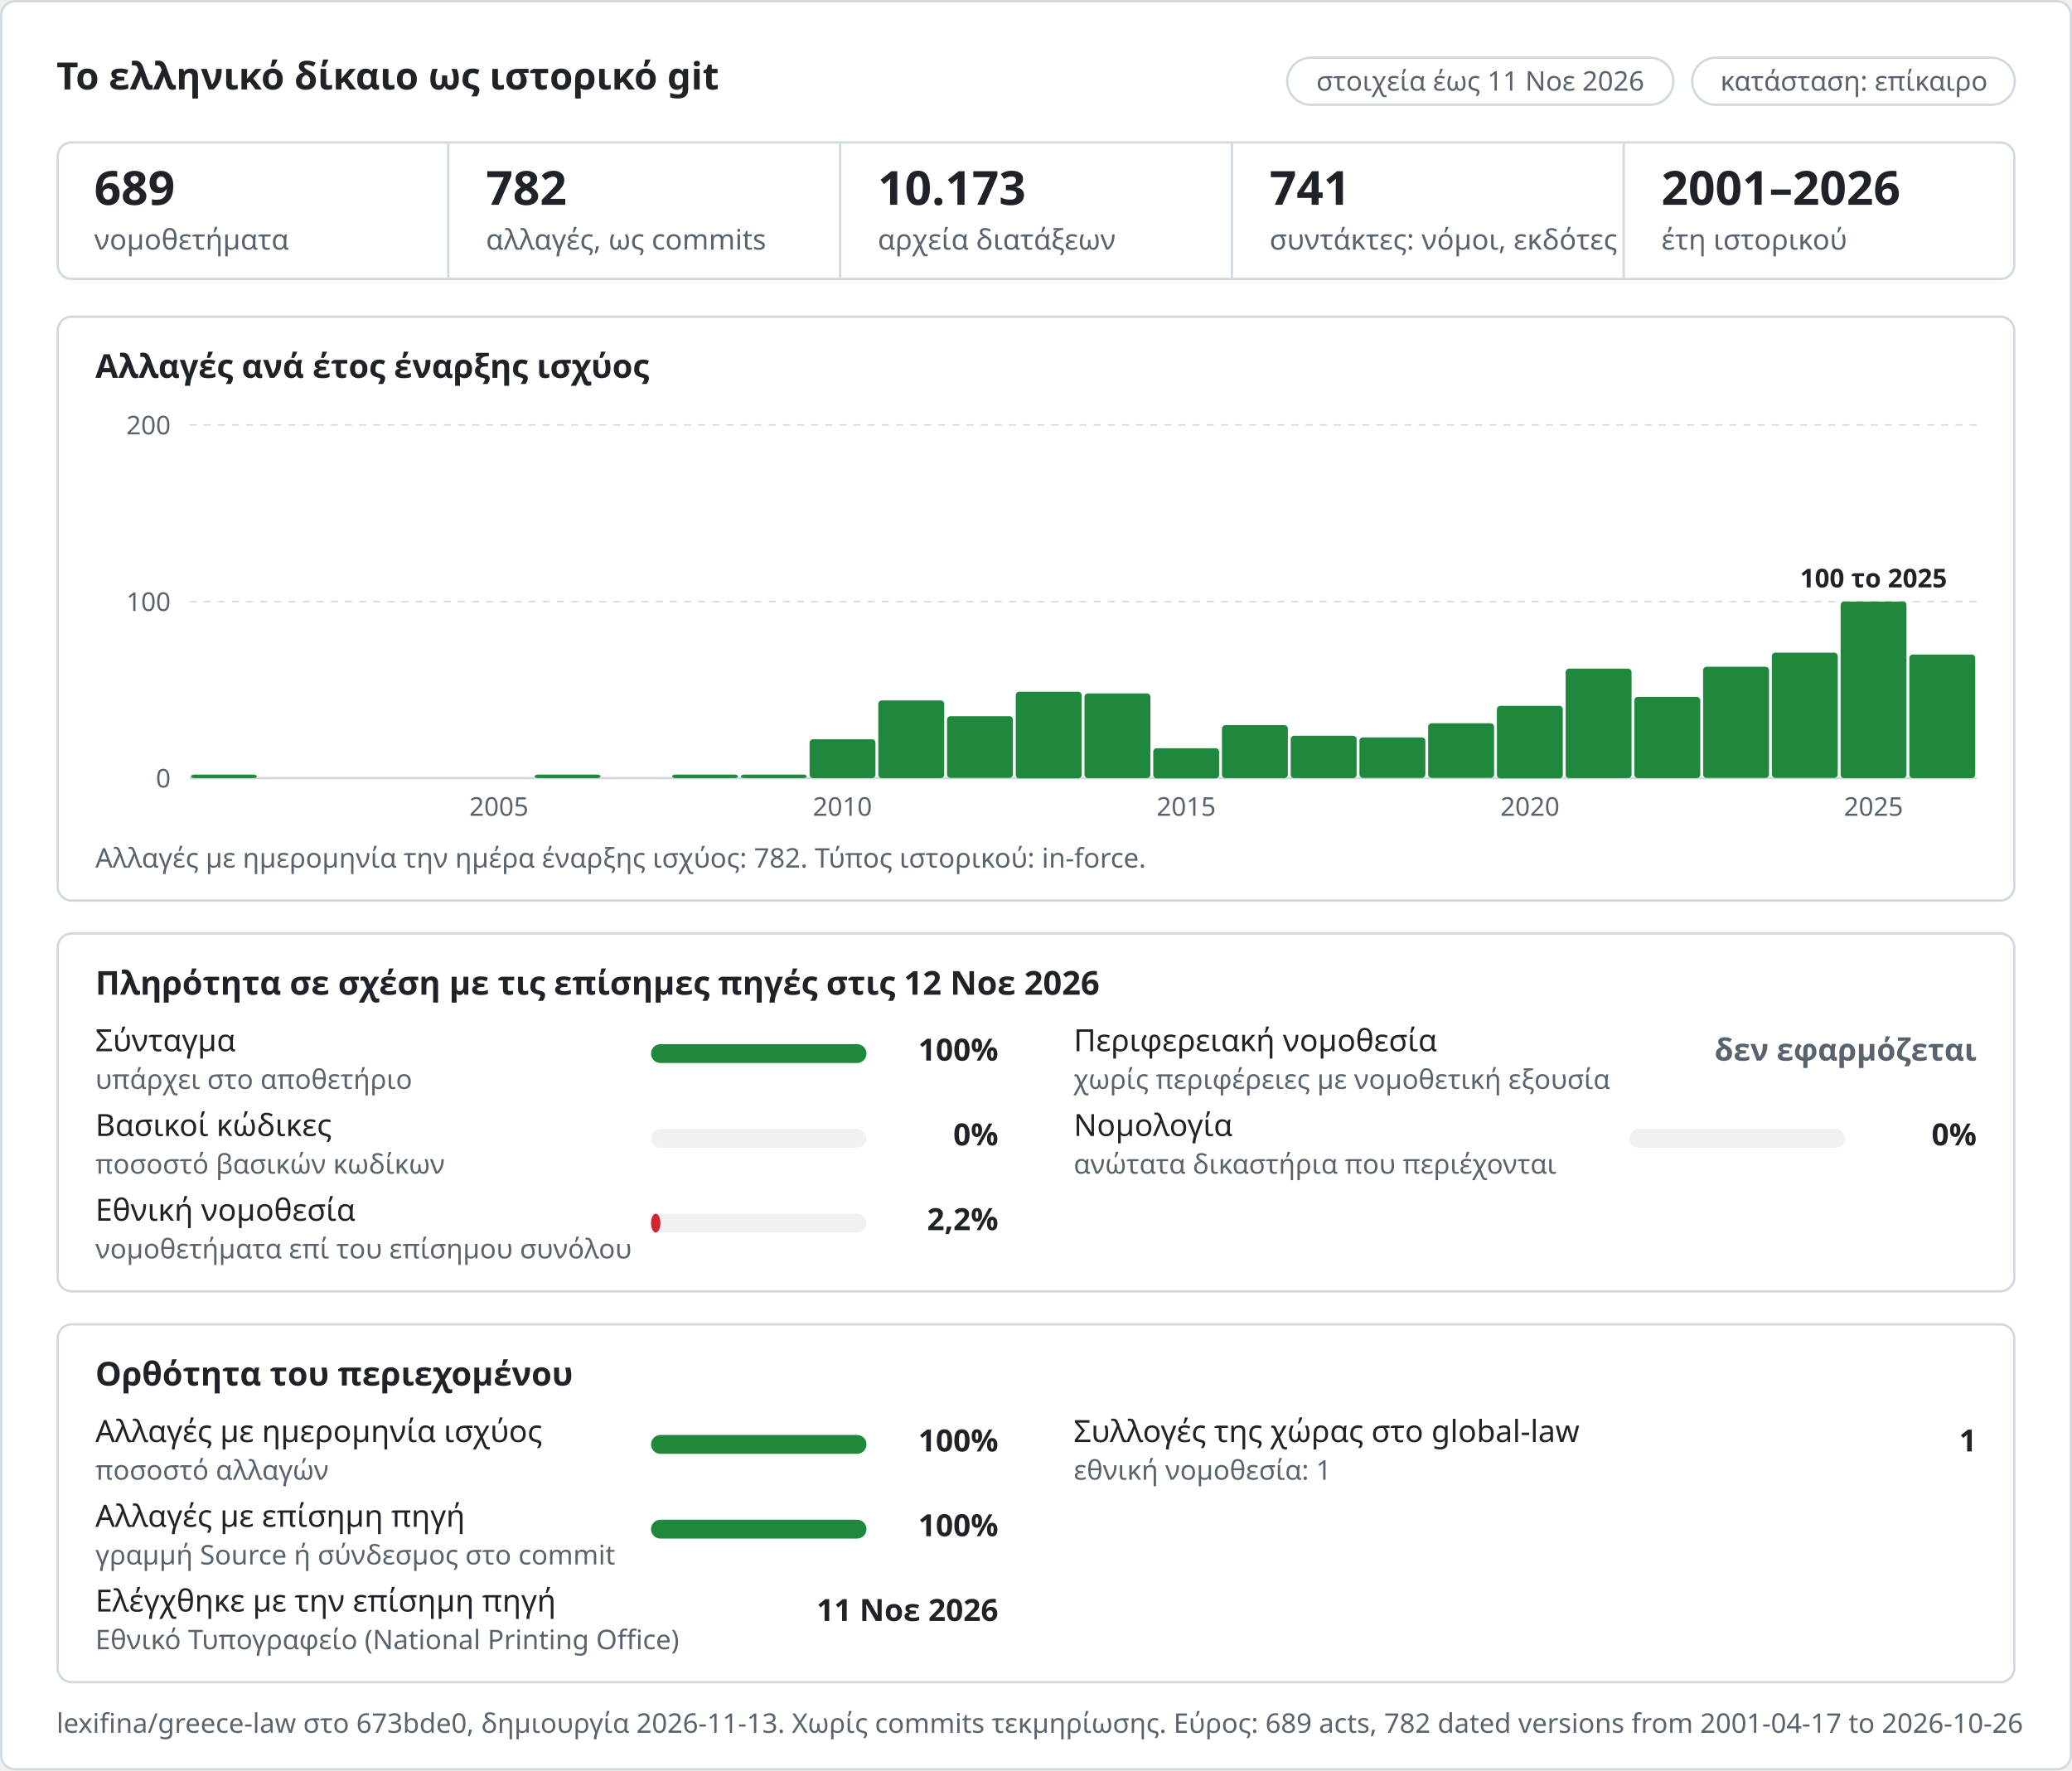
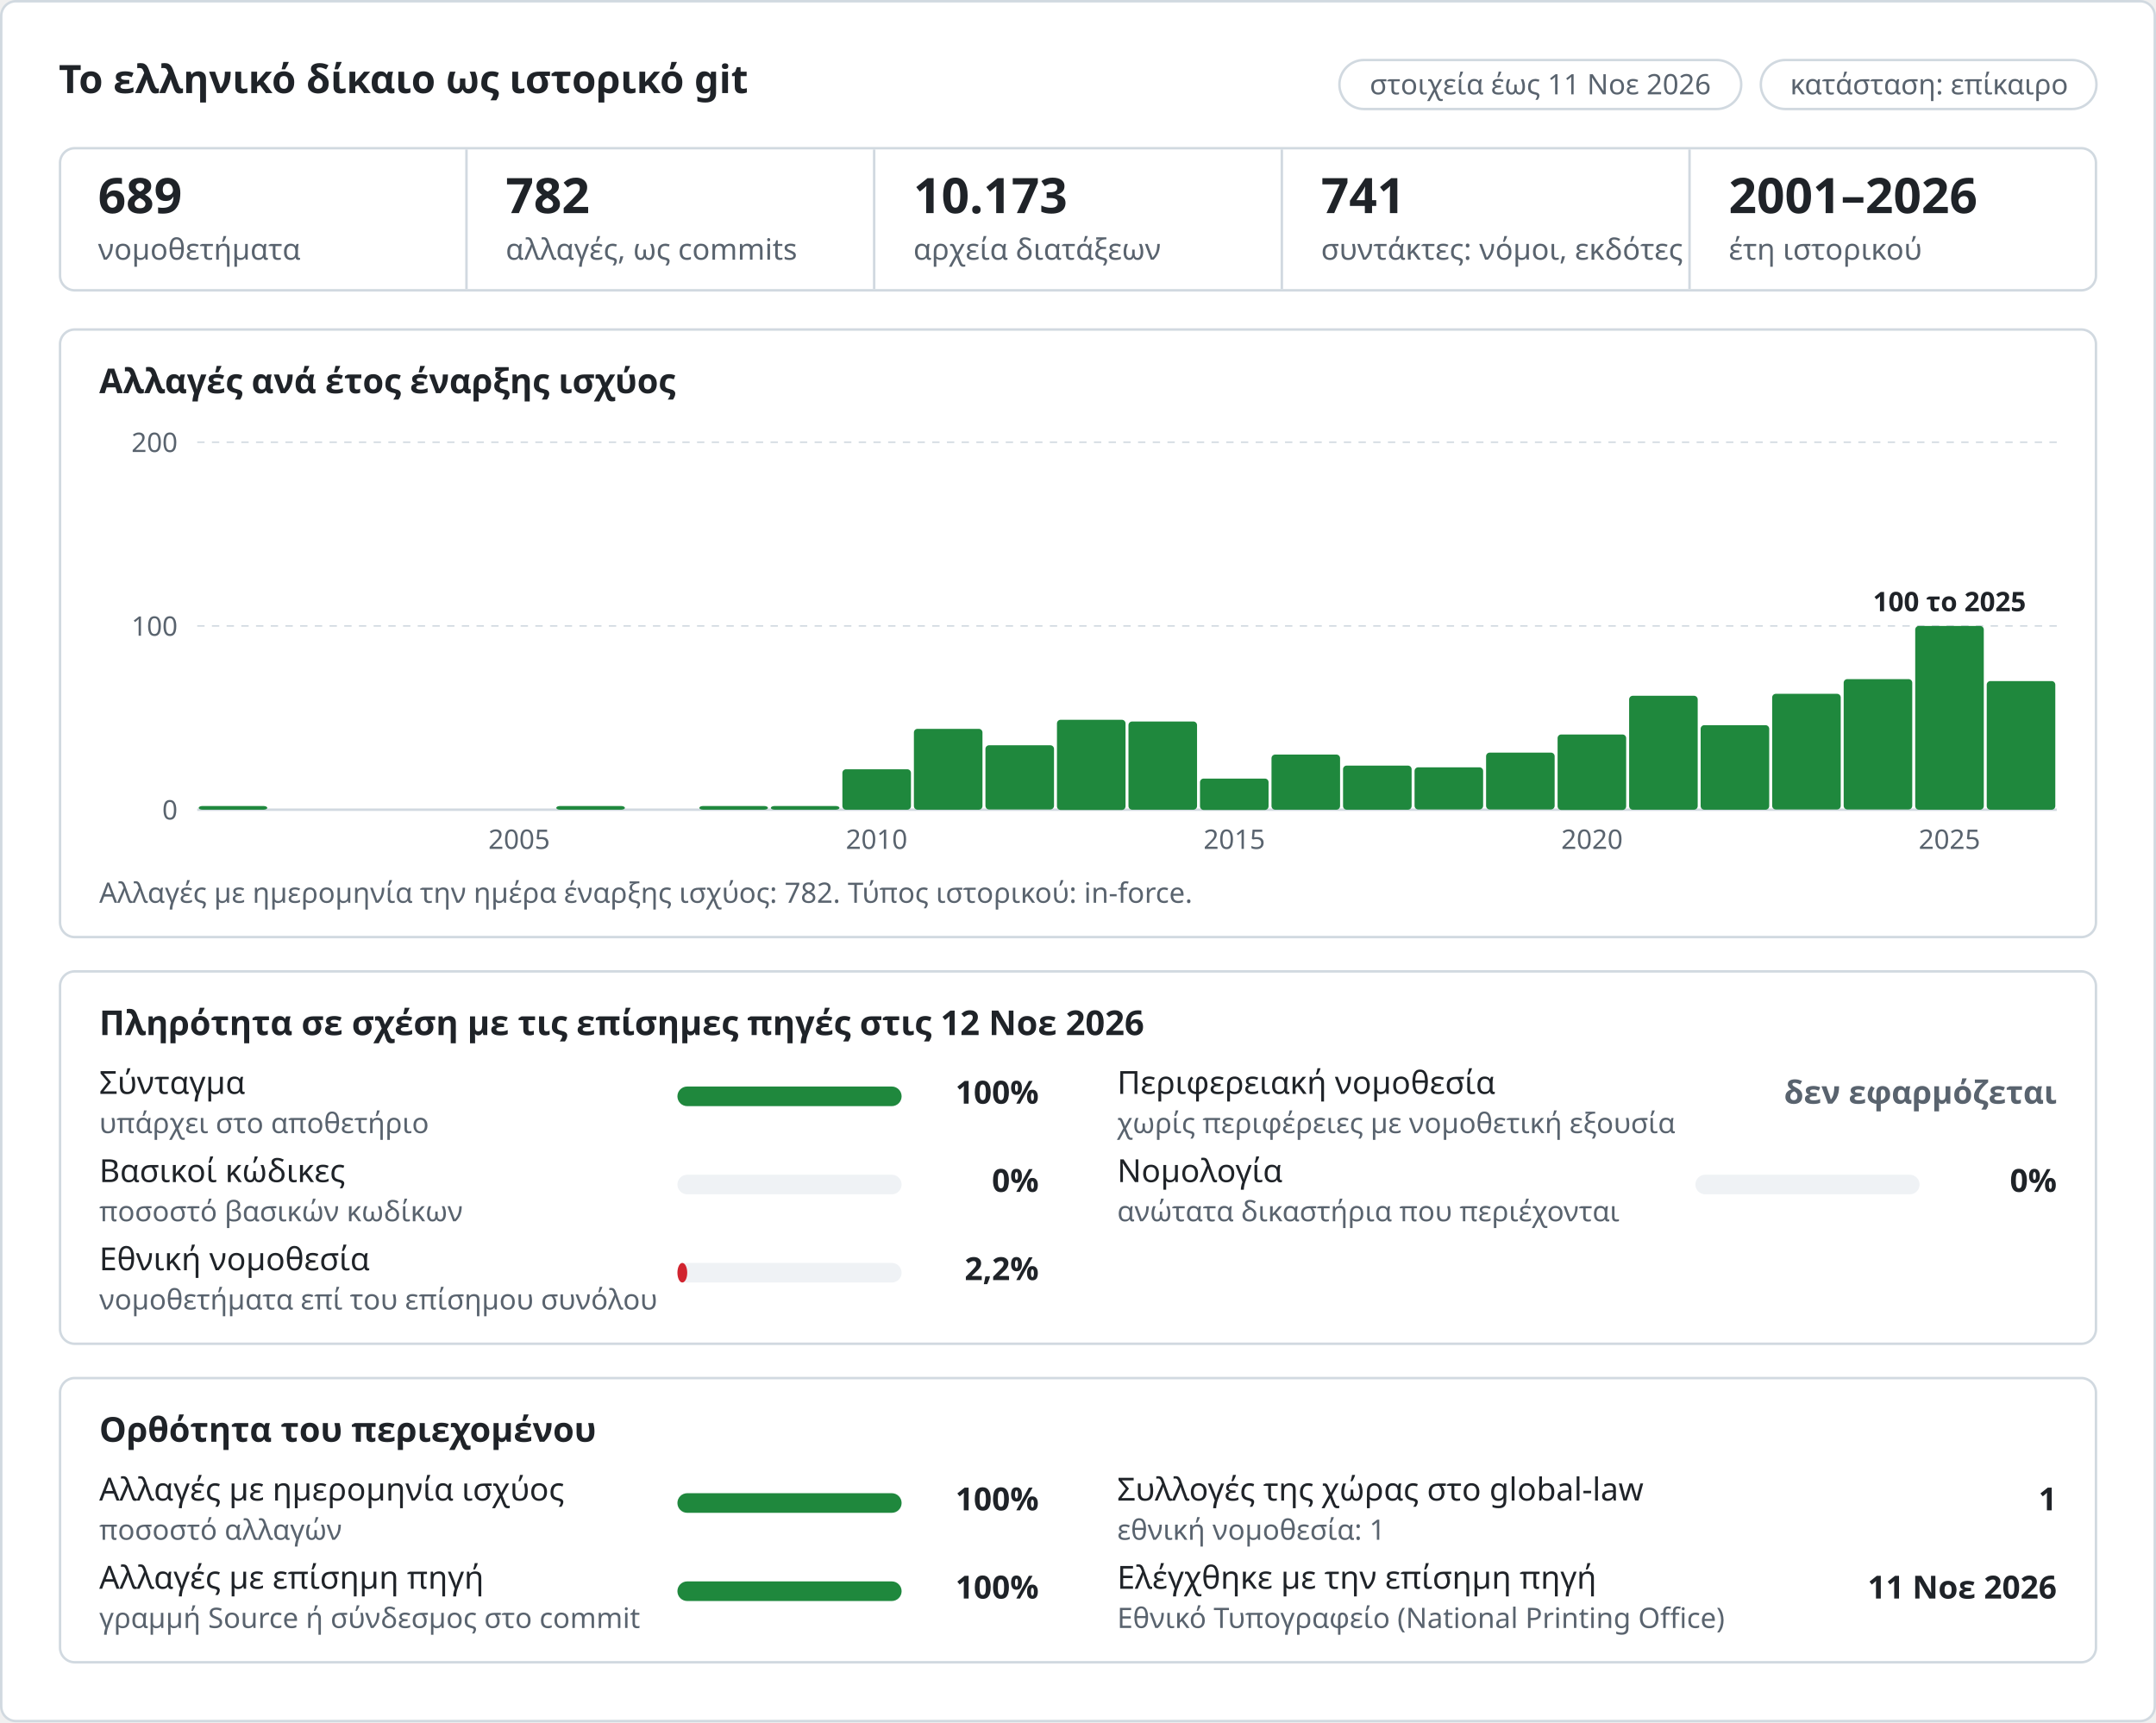
- <svg xmlns="http://www.w3.org/2000/svg" width="880" height="752" viewBox="0 0 880 752" font-family="-apple-system,BlinkMacSystemFont,Segoe UI,Noto Sans,Helvetica,Arial,sans-serif">
-   <rect x="0.5" y="0.5" width="879" height="751" rx="6" fill="#ffffff" stroke="#d1d9e0" />
+ <svg xmlns="http://www.w3.org/2000/svg" width="880" height="703" viewBox="0 0 880 703" font-family="-apple-system,BlinkMacSystemFont,Segoe UI,Noto Sans,Helvetica,Arial,sans-serif">
+   <rect x="0.5" y="0.5" width="879" height="702" rx="6" fill="#ffffff" stroke="#d1d9e0" />
  <text x="24" y="38" font-size="16" font-weight="600" fill="#1f2328">Το ελληνικό δίκαιο ως ιστορικό git</text>
  <rect x="546.7" y="24.5" width="164" height="20" rx="10" fill="none" stroke="#d1d9e0" />
  <text x="628.7" y="38.5" font-size="11.5" font-weight="500" text-anchor="middle" fill="#59636e">στοιχεία έως 11 Νοε 2026</text>
  <rect x="718.7" y="24.5" width="137" height="20" rx="10" fill="none" stroke="#d1d9e0" />
  <text x="787.4" y="38.5" font-size="11.5" font-weight="500" text-anchor="middle" fill="#59636e">κατάσταση: επίκαιρο</text>
  <rect x="24.5" y="60.5" width="831" height="58" rx="6" fill="#ffffff" stroke="#d1d9e0" />
  <text x="40.0" y="87" font-size="20" font-weight="600" fill="#1f2328">689</text>
  <text x="40.0" y="106" font-size="12" fill="#59636e">νομοθετήματα</text>
  <line x1="190.4" y1="61" x2="190.4" y2="118" stroke="#d1d9e0" />
  <text x="206.4" y="87" font-size="20" font-weight="600" fill="#1f2328">782</text>
  <text x="206.4" y="106" font-size="12" fill="#59636e">αλλαγές, ως commits</text>
  <line x1="356.8" y1="61" x2="356.8" y2="118" stroke="#d1d9e0" />
  <text x="372.8" y="87" font-size="20" font-weight="600" fill="#1f2328">10.173</text>
  <text x="372.8" y="106" font-size="12" fill="#59636e">αρχεία διατάξεων</text>
  <line x1="523.2" y1="61" x2="523.2" y2="118" stroke="#d1d9e0" />
  <text x="539.2" y="87" font-size="20" font-weight="600" fill="#1f2328">741</text>
  <text x="539.2" y="106" font-size="12" fill="#59636e" textLength="142" lengthAdjust="spacingAndGlyphs">συντάκτες: νόμοι, εκδότες</text>
  <line x1="689.6" y1="61" x2="689.6" y2="118" stroke="#d1d9e0" />
  <text x="705.6" y="87" font-size="20" font-weight="600" fill="#1f2328">2001–2026</text>
  <text x="705.6" y="106" font-size="12" fill="#59636e">έτη ιστορικού</text>
  <rect x="24.5" y="134.5" width="831" height="248" rx="6" fill="#ffffff" stroke="#d1d9e0" />
  <text x="40.5" y="160.5" font-size="14" font-weight="600" fill="#1f2328">Αλλαγές ανά έτος έναρξης ισχύος</text>
  <line x1="80.5" y1="330.5" x2="839.5" y2="330.5" stroke="#d1d9e0" stroke-width="1" />
  <text x="72.5" y="334.5" font-size="11" text-anchor="end" fill="#59636e">0</text>
  <line x1="80.5" y1="255.5" x2="839.5" y2="255.5" stroke="#d1d9e0" stroke-width="0.6" stroke-dasharray="3 3" />
  <text x="72.5" y="259.5" font-size="11" text-anchor="end" fill="#59636e">100</text>
  <line x1="80.5" y1="180.5" x2="839.5" y2="180.5" stroke="#d1d9e0" stroke-width="0.6" stroke-dasharray="3 3" />
  <text x="72.5" y="184.5" font-size="11" text-anchor="end" fill="#59636e">200</text>
  <rect x="81.10" y="329.0" width="27.99" height="1.5" rx="1.5" fill="#1f883d" />
  <text x="211.9" y="346.5" font-size="11" text-anchor="middle" fill="#59636e">2005</text>
  <rect x="227.06" y="329.0" width="27.99" height="1.5" rx="1.5" fill="#1f883d" />
  <rect x="285.45" y="329.0" width="27.99" height="1.5" rx="1.5" fill="#1f883d" />
  <rect x="314.64" y="329.0" width="27.99" height="1.5" rx="1.5" fill="#1f883d" />
  <rect x="343.83" y="314.0" width="27.99" height="16.5" rx="1.5" fill="#1f883d" />
  <text x="357.8" y="346.5" font-size="11" text-anchor="middle" fill="#59636e">2010</text>
  <rect x="373.02" y="297.5" width="27.99" height="33.0" rx="1.5" fill="#1f883d" />
  <rect x="402.22" y="304.2" width="27.99" height="26.2" rx="1.5" fill="#1f883d" />
  <rect x="431.41" y="293.8" width="27.99" height="36.8" rx="1.5" fill="#1f883d" />
  <rect x="460.60" y="294.5" width="27.99" height="36.0" rx="1.5" fill="#1f883d" />
  <rect x="489.79" y="317.8" width="27.99" height="12.8" rx="1.5" fill="#1f883d" />
  <text x="503.8" y="346.5" font-size="11" text-anchor="middle" fill="#59636e">2015</text>
  <rect x="518.98" y="308.0" width="27.99" height="22.5" rx="1.5" fill="#1f883d" />
  <rect x="548.18" y="312.5" width="27.99" height="18.0" rx="1.5" fill="#1f883d" />
  <rect x="577.37" y="313.2" width="27.99" height="17.2" rx="1.5" fill="#1f883d" />
  <rect x="606.56" y="307.2" width="27.99" height="23.2" rx="1.5" fill="#1f883d" />
  <rect x="635.75" y="299.8" width="27.99" height="30.8" rx="1.5" fill="#1f883d" />
  <text x="649.8" y="346.5" font-size="11" text-anchor="middle" fill="#59636e">2020</text>
  <rect x="664.95" y="284.0" width="27.99" height="46.5" rx="1.5" fill="#1f883d" />
  <rect x="694.14" y="296.0" width="27.99" height="34.5" rx="1.5" fill="#1f883d" />
  <rect x="723.33" y="283.2" width="27.99" height="47.2" rx="1.5" fill="#1f883d" />
  <rect x="752.52" y="277.2" width="27.99" height="53.2" rx="1.5" fill="#1f883d" />
  <rect x="781.72" y="255.5" width="27.99" height="75.0" rx="1.5" fill="#1f883d" />
  <text x="795.7" y="346.5" font-size="11" text-anchor="middle" fill="#59636e">2025</text>
  <text x="795.7" y="249.5" font-size="11" font-weight="600" text-anchor="middle" fill="#1f2328">100 το 2025</text>
  <rect x="810.91" y="278.0" width="27.99" height="52.5" rx="1.5" fill="#1f883d" />
  <text x="40.5" y="368.5" font-size="11.5" fill="#59636e">Αλλαγές με ημερομηνία την ημέρα έναρξης ισχύος: 782. Τύπος ιστορικού: in-force.</text>
  <rect x="24.5" y="396.5" width="831" height="152" rx="6" fill="#ffffff" stroke="#d1d9e0" />
  <text x="40.5" y="422.5" font-size="14" font-weight="600" fill="#1f2328">Πληρότητα σε σχέση με τις επίσημες πηγές στις 12 Νοε 2026</text>
  <text x="40.5" y="446.5" font-size="13" fill="#1f2328">Σύνταγμα</text>
  <text x="40.5" y="462.5" font-size="11.5" fill="#59636e">υπάρχει στο αποθετήριο</text>
  <g>
    <rect x="276.5" y="443.5" width="91.5" height="8" rx="4" fill="#eff2f5" />
    <rect x="276.5" y="443.5" width="91.5" height="8" rx="4" fill="#1f883d" />
  </g>
  <text x="424.0" y="450.5" font-size="13" font-weight="600" text-anchor="end" fill="#1f2328">100%</text>
  <text x="40.5" y="482.5" font-size="13" fill="#1f2328">Βασικοί κώδικες</text>
  <text x="40.5" y="498.5" font-size="11.5" fill="#59636e">ποσοστό βασικών κωδίκων</text>
  <g>
    <rect x="276.5" y="479.5" width="91.5" height="8" rx="4" fill="#eff2f5" />
  </g>
  <text x="424.0" y="486.5" font-size="13" font-weight="600" text-anchor="end" fill="#1f2328">0%</text>
  <text x="40.5" y="518.5" font-size="13" fill="#1f2328">Εθνική νομοθεσία</text>
  <text x="40.5" y="534.5" font-size="11.5" fill="#59636e">νομοθετήματα επί του επίσημου συνόλου</text>
  <g>
    <rect x="276.5" y="515.5" width="91.5" height="8" rx="4" fill="#eff2f5" />
    <rect x="276.5" y="515.5" width="4.0" height="8" rx="4" fill="#d1242f" />
  </g>
  <text x="424.0" y="522.5" font-size="13" font-weight="600" text-anchor="end" fill="#1f2328">2,2%</text>
  <text x="456.0" y="446.5" font-size="13" fill="#1f2328">Περιφερειακή νομοθεσία</text>
  <text x="456.0" y="462.5" font-size="11.5" fill="#59636e">χωρίς περιφέρειες με νομοθετική εξουσία</text>
  <text x="839.5" y="450.5" font-size="13" font-weight="600" text-anchor="end" fill="#59636e">δεν εφαρμόζεται</text>
  <text x="456.0" y="482.5" font-size="13" fill="#1f2328">Νομολογία</text>
  <text x="456.0" y="498.5" font-size="11.5" fill="#59636e">ανώτατα δικαστήρια που περιέχονται</text>
  <g>
    <rect x="692.0" y="479.5" width="91.5" height="8" rx="4" fill="#eff2f5" />
  </g>
  <text x="839.5" y="486.5" font-size="13" font-weight="600" text-anchor="end" fill="#1f2328">0%</text>
-   <rect x="24.5" y="562.5" width="831" height="152" rx="6" fill="#ffffff" stroke="#d1d9e0" />
+   <rect x="24.5" y="562.5" width="831" height="116" rx="6" fill="#ffffff" stroke="#d1d9e0" />
  <text x="40.5" y="588.5" font-size="14" font-weight="600" fill="#1f2328">Ορθότητα του περιεχομένου</text>
  <text x="40.5" y="612.5" font-size="13" fill="#1f2328">Αλλαγές με ημερομηνία ισχύος</text>
  <text x="40.5" y="628.5" font-size="11.5" fill="#59636e">ποσοστό αλλαγών</text>
  <g>
    <rect x="276.5" y="609.5" width="91.5" height="8" rx="4" fill="#eff2f5" />
    <rect x="276.5" y="609.5" width="91.5" height="8" rx="4" fill="#1f883d" />
  </g>
  <text x="424.0" y="616.5" font-size="13" font-weight="600" text-anchor="end" fill="#1f2328">100%</text>
  <text x="40.5" y="648.5" font-size="13" fill="#1f2328">Αλλαγές με επίσημη πηγή</text>
  <text x="40.5" y="664.5" font-size="11.5" fill="#59636e">γραμμή Source ή σύνδεσμος στο commit</text>
  <g>
    <rect x="276.5" y="645.5" width="91.5" height="8" rx="4" fill="#eff2f5" />
    <rect x="276.5" y="645.5" width="91.5" height="8" rx="4" fill="#1f883d" />
  </g>
  <text x="424.0" y="652.5" font-size="13" font-weight="600" text-anchor="end" fill="#1f2328">100%</text>
-   <text x="40.5" y="684.5" font-size="13" fill="#1f2328">Ελέγχθηκε με την επίσημη πηγή</text>
-   <text x="40.5" y="700.5" font-size="11.5" fill="#59636e">Εθνικό Τυπογραφείο (National Printing Office)</text>
-   <text x="424.0" y="688.5" font-size="13" font-weight="600" text-anchor="end" fill="#1f2328">11 Νοε 2026</text>
  <text x="456.0" y="612.5" font-size="13" fill="#1f2328">Συλλογές της χώρας στο global-law</text>
  <text x="456.0" y="628.5" font-size="11.5" fill="#59636e">εθνική νομοθεσία: 1</text>
  <text x="839.5" y="616.5" font-size="13" font-weight="600" text-anchor="end" fill="#1f2328">1</text>
-   <text x="24" y="736" font-size="11.5" fill="#59636e">lexifina/greece-law στο 673bde0, δημιουργία 2026-11-13. Χωρίς commits τεκμηρίωσης. Εύρος: 689 acts, 782 dated versions from 2001-04-17 to 2026-10-26</text>
+   <text x="456.0" y="648.5" font-size="13" fill="#1f2328">Ελέγχθηκε με την επίσημη πηγή</text>
+   <text x="456.0" y="664.5" font-size="11.5" fill="#59636e">Εθνικό Τυπογραφείο (National Printing Office)</text>
+   <text x="839.5" y="652.5" font-size="13" font-weight="600" text-anchor="end" fill="#1f2328">11 Νοε 2026</text>
</svg>
